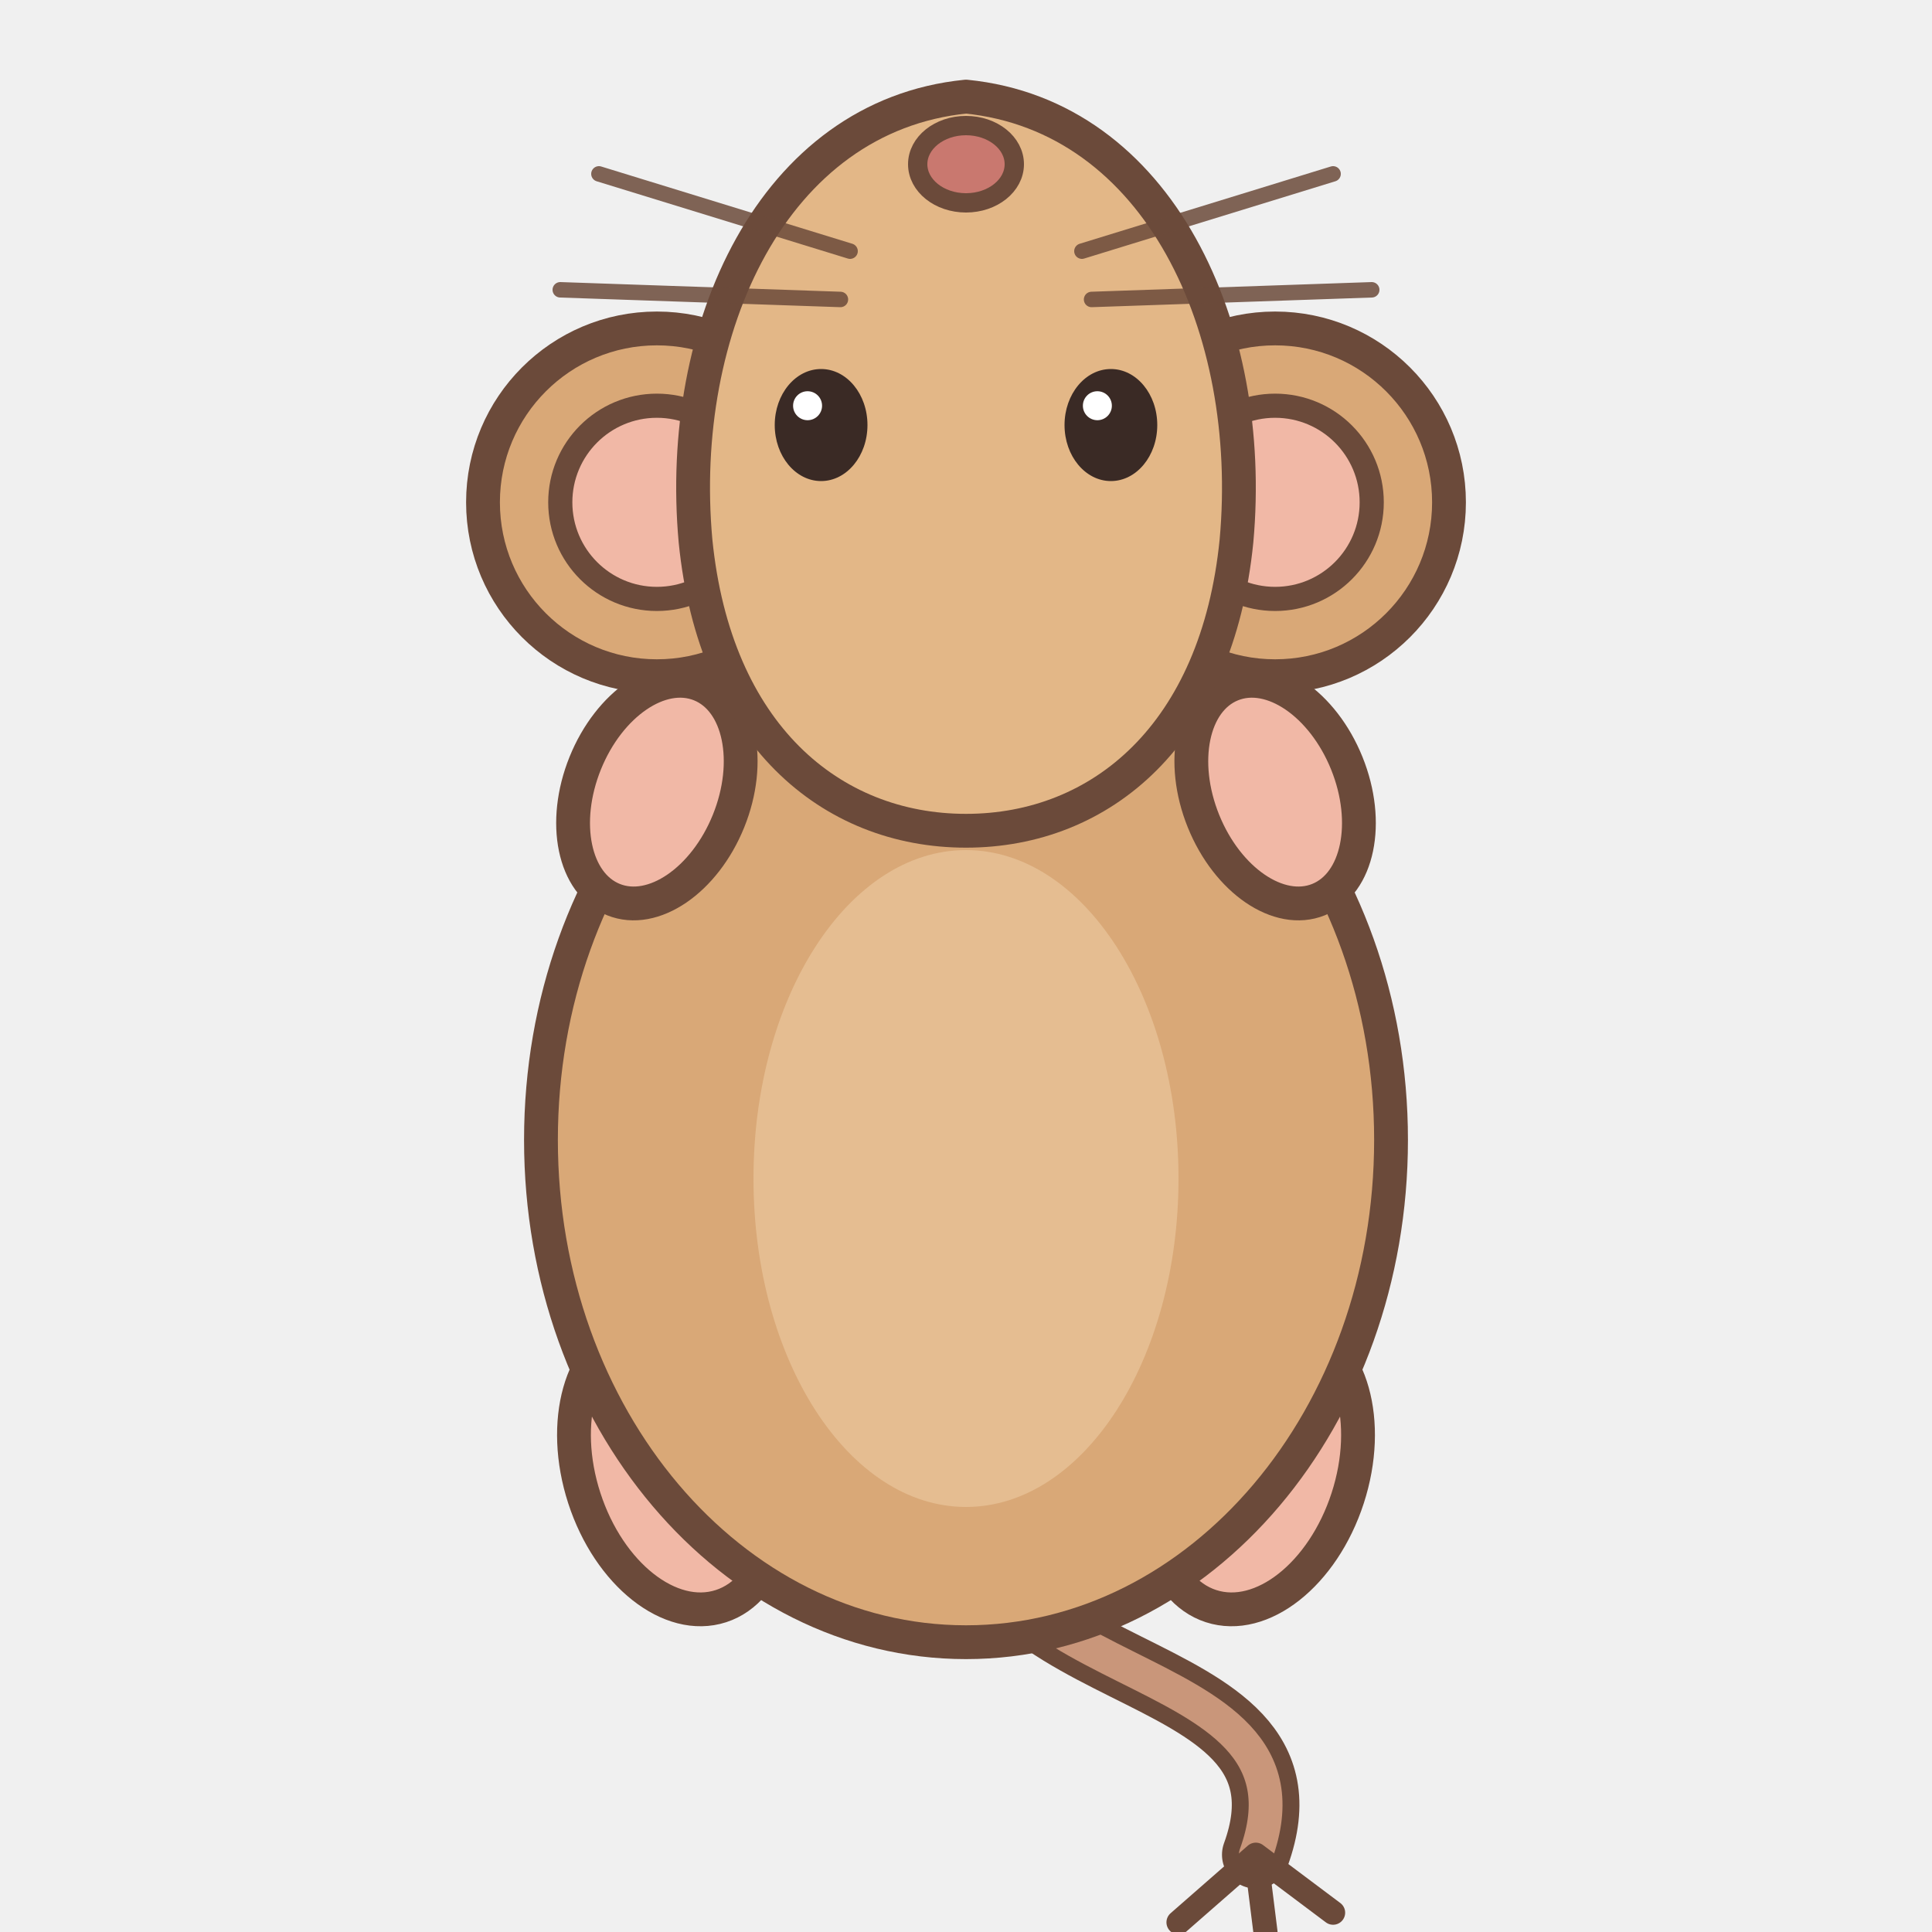
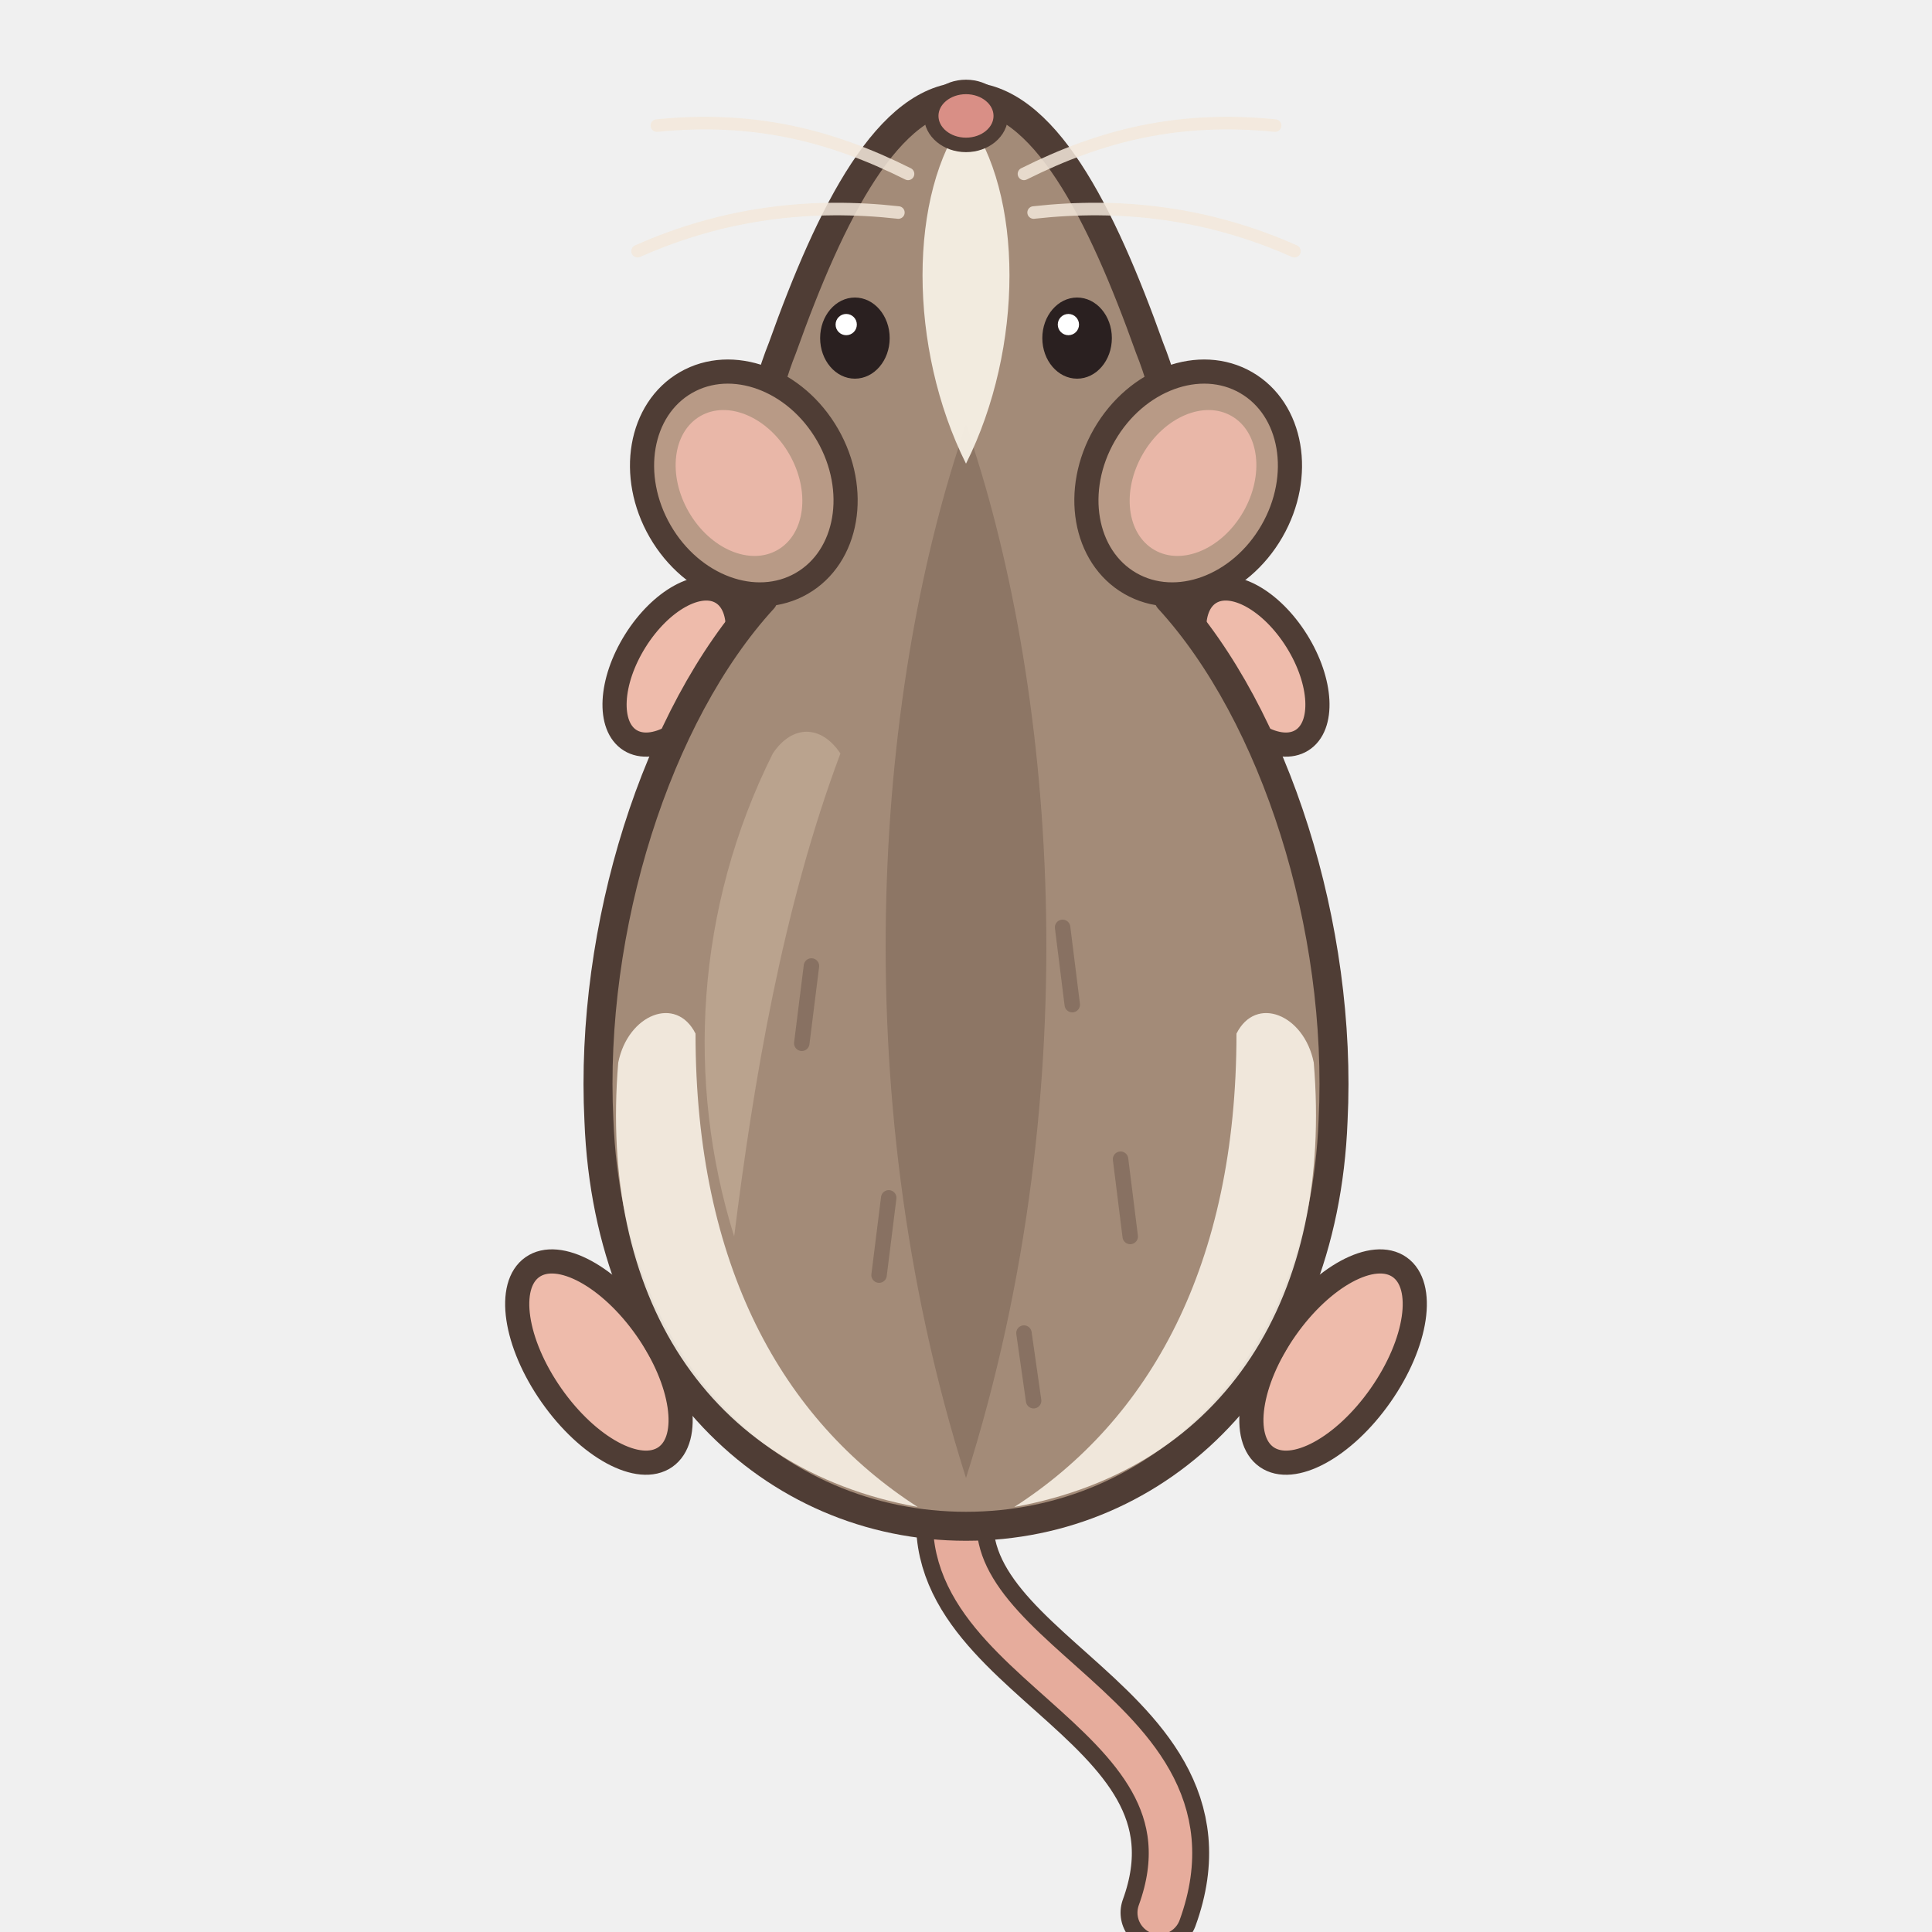
<svg xmlns="http://www.w3.org/2000/svg" width="200" height="200" viewBox="0 0 200 200">
-   <g stroke="#6b4a3a" stroke-width="3.5" stroke-linecap="round" stroke-linejoin="round">
-     <path d="M100 150 C 96 176, 138 170, 130 192" fill="none" stroke-width="7" />
-     <path d="M100 150 C 96 176, 138 170, 130 192" fill="none" stroke="#c9967a" stroke-width="3.5" />
-     <path d="M130 192 L122 199 M130 192 L131 200 M130 192 L138 198" fill="none" stroke-width="2.5" />
-     <ellipse cx="70" cy="152" rx="10" ry="15" fill="#f1b8a6" transform="rotate(-18 70 152)" />
-     <ellipse cx="130" cy="152" rx="10" ry="15" fill="#f1b8a6" transform="rotate(18 130 152)" />
-     <ellipse cx="100" cy="118" rx="44" ry="52" fill="#d9a877" />
-     <ellipse cx="68" cy="82" rx="8" ry="12" fill="#f1b8a6" transform="rotate(22 68 82)" />
-     <ellipse cx="132" cy="82" rx="8" ry="12" fill="#f1b8a6" transform="rotate(-22 132 82)" />
-     <circle cx="68" cy="52" r="18" fill="#d9a877" />
-     <circle cx="68" cy="52" r="10" fill="#f1b8a6" stroke-width="2.5" />
-     <circle cx="132" cy="52" r="18" fill="#d9a877" />
-     <circle cx="132" cy="52" r="10" fill="#f1b8a6" stroke-width="2.5" />
-     <path d="M100 10 C 120 12, 130 34, 128 56 C 126 76, 114 86, 100 86 C 86 86, 74 76, 72 56 C 70 34, 80 12, 100 10 Z" fill="#e3b787" />
+   <g stroke="#4f3d35" stroke-linecap="round" stroke-linejoin="round">
+     <path d="M100 152 C 92 172, 128 176, 120 198" fill="none" stroke-width="8" />
+     <path d="M100 152 C 92 172, 128 176, 120 198" fill="none" stroke="#e6ac9c" stroke-width="4.5" />
+     <g fill="#eebbab" stroke-width="2.5">
+       <ellipse cx="62" cy="141" rx="6" ry="12" transform="rotate(-35 62 141)" />
+       <ellipse cx="138" cy="141" rx="6" ry="12" transform="rotate(35 138 141)" />
+       <ellipse cx="70" cy="69" rx="5" ry="9" transform="rotate(32 70 69)" />
+       <ellipse cx="130" cy="69" rx="5" ry="9" transform="rotate(-32 130 69)" />
+     </g>
+     <path d="M100 10 C 108 10, 114 22, 119 36 C 123 46, 122 56, 121 62 C 132 74, 139 96, 138 116 C 137 142, 120 158, 100 158 C 80 158, 63 142, 62 116 C 61 96, 68 74, 79 62 C 78 56, 77 46, 81 36 C 86 22, 92 10, 100 10 Z" fill="#a38b78" stroke-width="3" />
  </g>
-   <ellipse cx="100" cy="122" rx="22" ry="34" fill="#e8c297" opacity="0.8" />
-   <ellipse cx="85" cy="44" rx="4.8" ry="5.8" fill="#3a2a25" />
-   <ellipse cx="115" cy="44" rx="4.8" ry="5.8" fill="#3a2a25" />
-   <circle cx="83.6" cy="42" r="1.5" fill="#fff" />
-   <circle cx="113.6" cy="42" r="1.5" fill="#fff" />
-   <g stroke="#6b4a3a" stroke-width="1.6" stroke-linecap="round" opacity="0.85">
-     <line x1="88" y1="26" x2="62" y2="18" />
-     <line x1="87" y1="31" x2="58" y2="30" />
-     <line x1="112" y1="26" x2="138" y2="18" />
-     <line x1="113" y1="31" x2="142" y2="30" />
+   <path d="M64 110 C 62 134, 73 152, 95 156 C 81 147, 72 131, 72 107 C 70 103, 65 105, 64 110 Z" fill="#f6efe4" opacity="0.92" />
+   <path d="M136 110 C 138 134, 127 152, 105 156 C 119 147, 128 131, 128 107 C 130 103, 135 105, 136 110 Z" fill="#f6efe4" opacity="0.92" />
+   <path d="M100 44 C 109 70, 113 112, 100 153 C 87 112, 91 70, 100 44 Z" fill="#7a6455" opacity="0.55" />
+   <path d="M80 78 C 72 94, 71 112, 76 128 C 78 112, 81 94, 87 78 C 85 75, 82 75, 80 78 Z" fill="#c9b29c" opacity="0.6" />
+   <g stroke="#5f4c40" stroke-width="1.6" stroke-linecap="round" fill="none" opacity="0.4">
+     <path d="M84 100 L83 108 M92 124 L91 132 M110 96 L111 104 M116 120 L117 128 M106 138 L107 145" />
  </g>
-   <ellipse cx="100" cy="17" rx="5" ry="4" fill="#c9786f" stroke="#6b4a3a" stroke-width="2" />
+   <g stroke="#4f3d35" stroke-width="2.5">
+     <ellipse cx="77" cy="50" rx="10" ry="12" fill="#b89a86" transform="rotate(-30 77 50)" />
+     <ellipse cx="123" cy="50" rx="10" ry="12" fill="#b89a86" transform="rotate(30 123 50)" />
+   </g>
+   <ellipse cx="76.5" cy="50" rx="6" ry="8" fill="#e9b7a8" transform="rotate(-30 76.5 50)" />
+   <ellipse cx="123.5" cy="50" rx="6" ry="8" fill="#e9b7a8" transform="rotate(30 123.5 50)" />
+   <path d="M100 12 C 106 20, 106 36, 100 48 C 94 36, 94 20, 100 12 Z" fill="#f6efe4" opacity="0.95" />
+   <ellipse cx="88.5" cy="35" rx="3.6" ry="4.2" fill="#2a2020" />
+   <ellipse cx="111.5" cy="35" rx="3.6" ry="4.2" fill="#2a2020" />
+   <circle cx="87.6" cy="33.6" r="1.1" fill="#fff" />
+   <circle cx="110.6" cy="33.6" r="1.1" fill="#fff" />
+   <g stroke="#f3e8da" stroke-width="1.3" stroke-linecap="round" fill="none" opacity="0.85">
+     <path d="M94 18 C 86 14, 78 12, 68 13" />
+     <path d="M93 22 C 84 21, 75 22, 66 26" />
+     <path d="M106 18 C 114 14, 122 12, 132 13" />
+     <path d="M107 22 C 116 21, 125 22, 134 26" />
+   </g>
+   <ellipse cx="100" cy="12" rx="3.6" ry="3" fill="#d98f86" stroke="#4f3d35" stroke-width="1.5" />
</svg>
